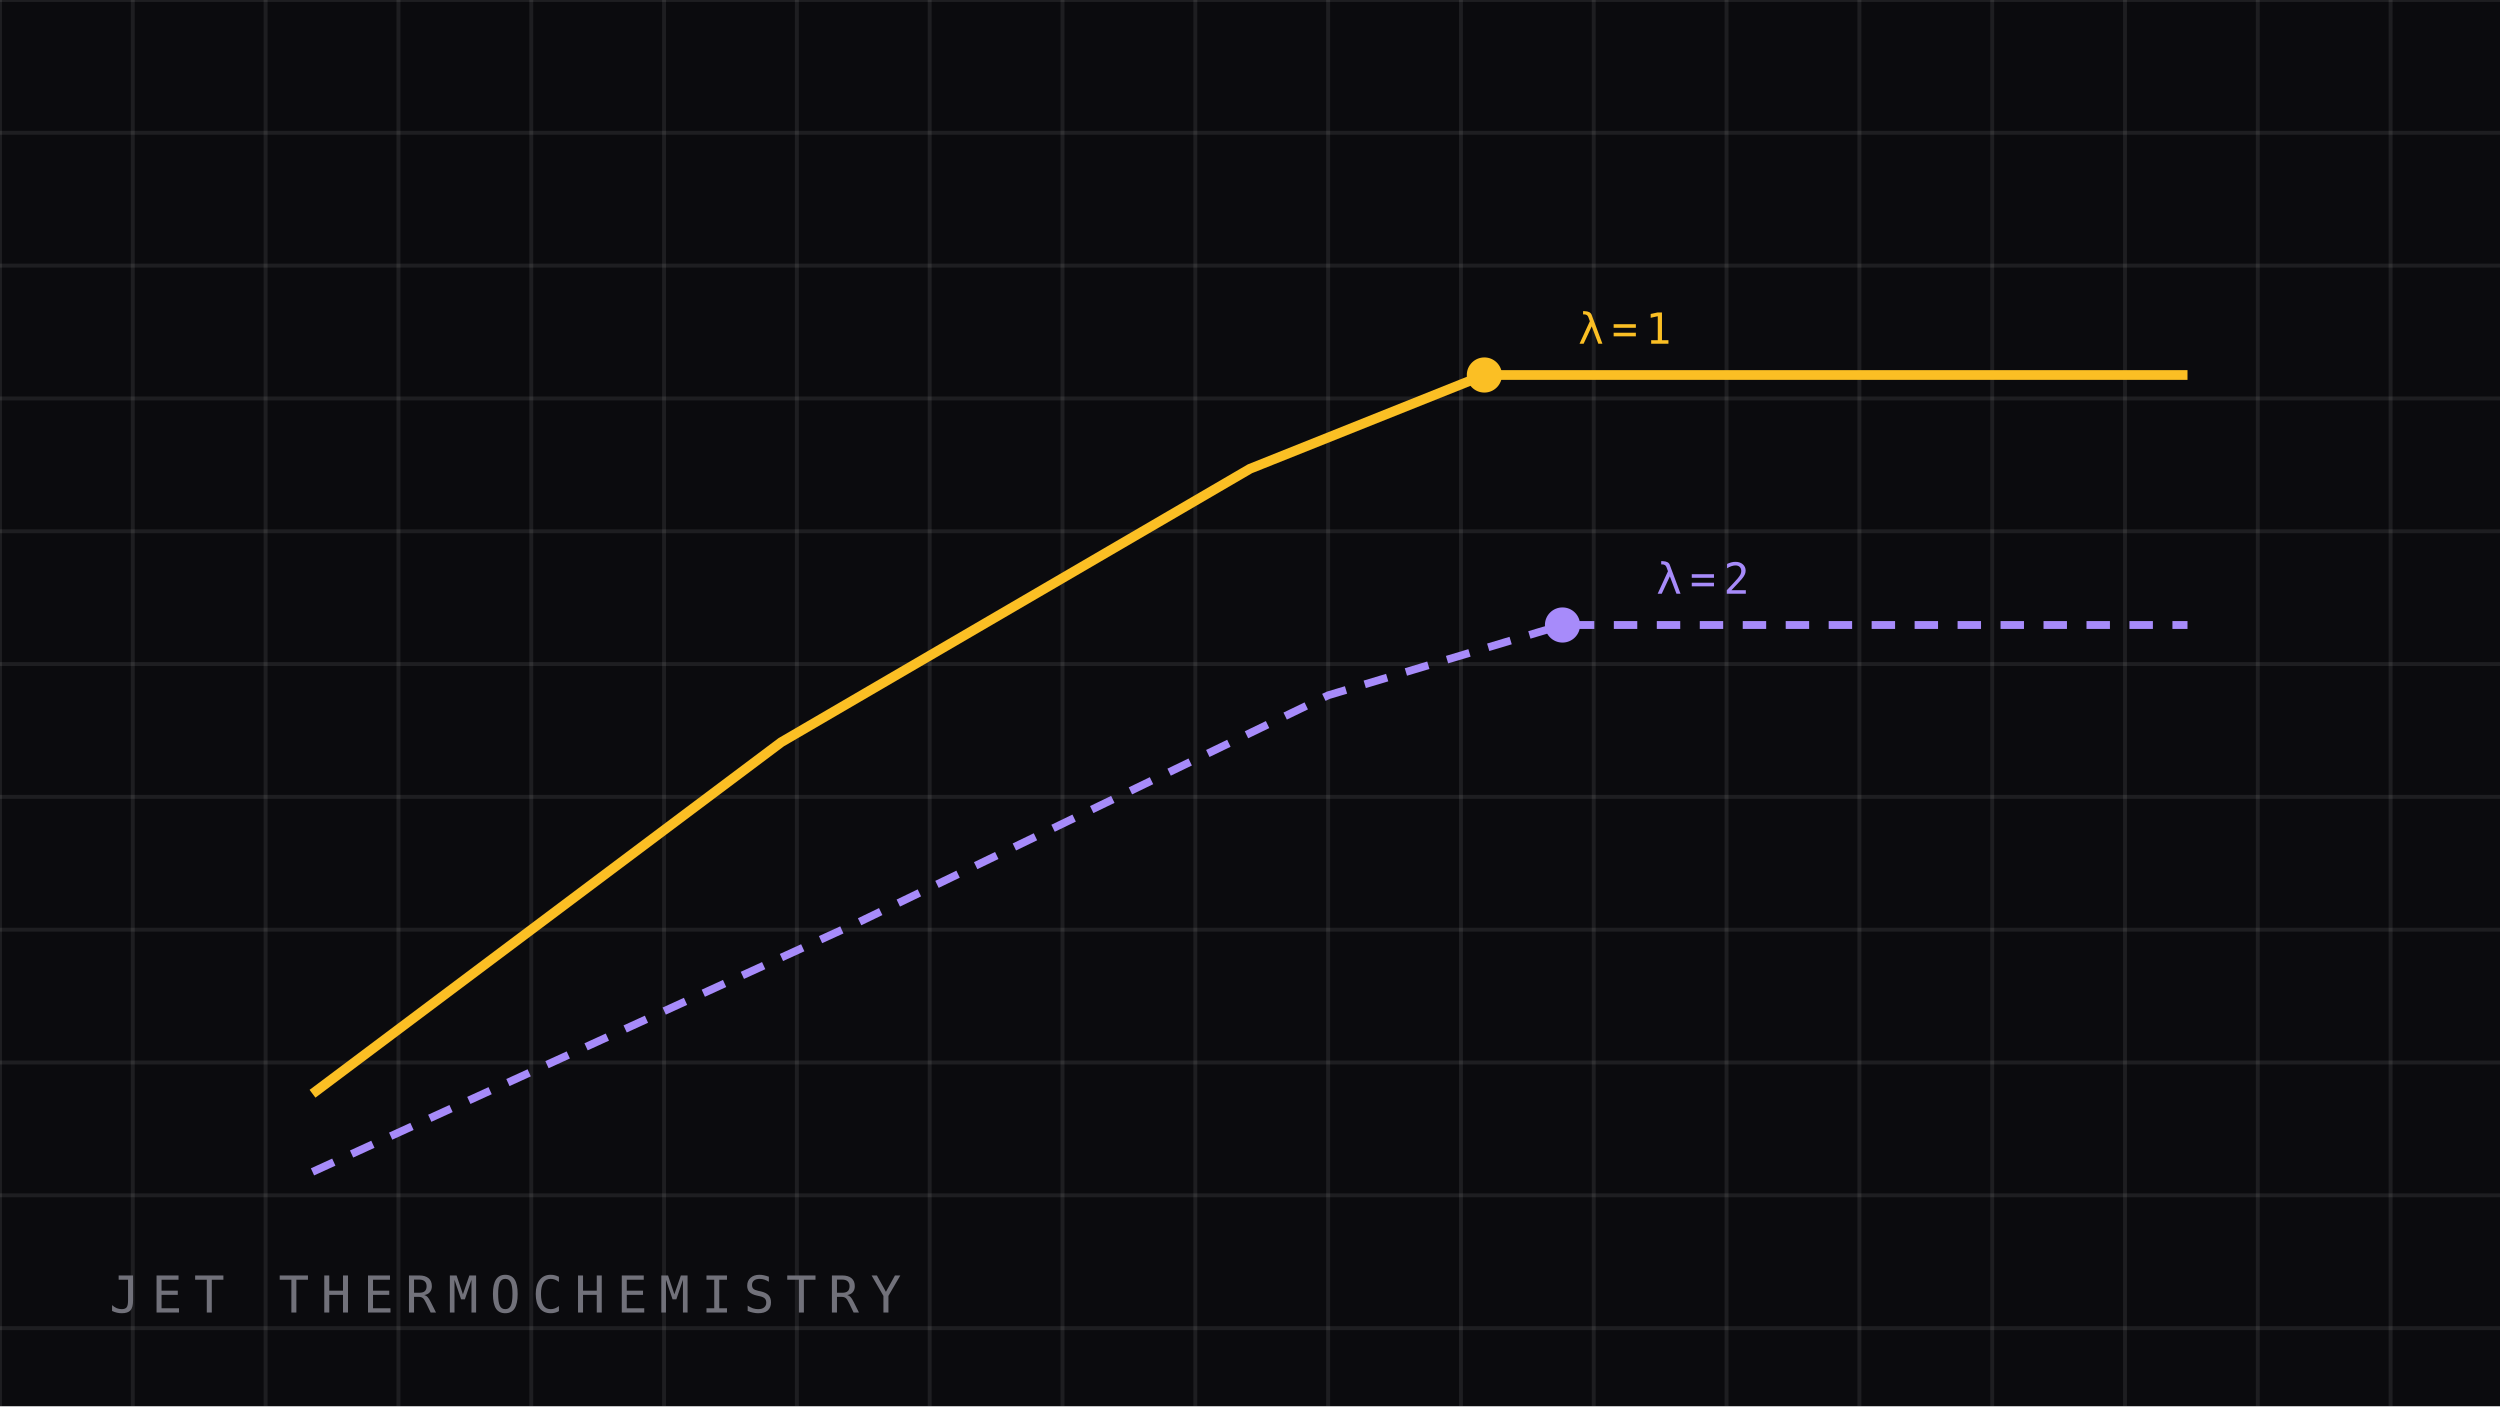
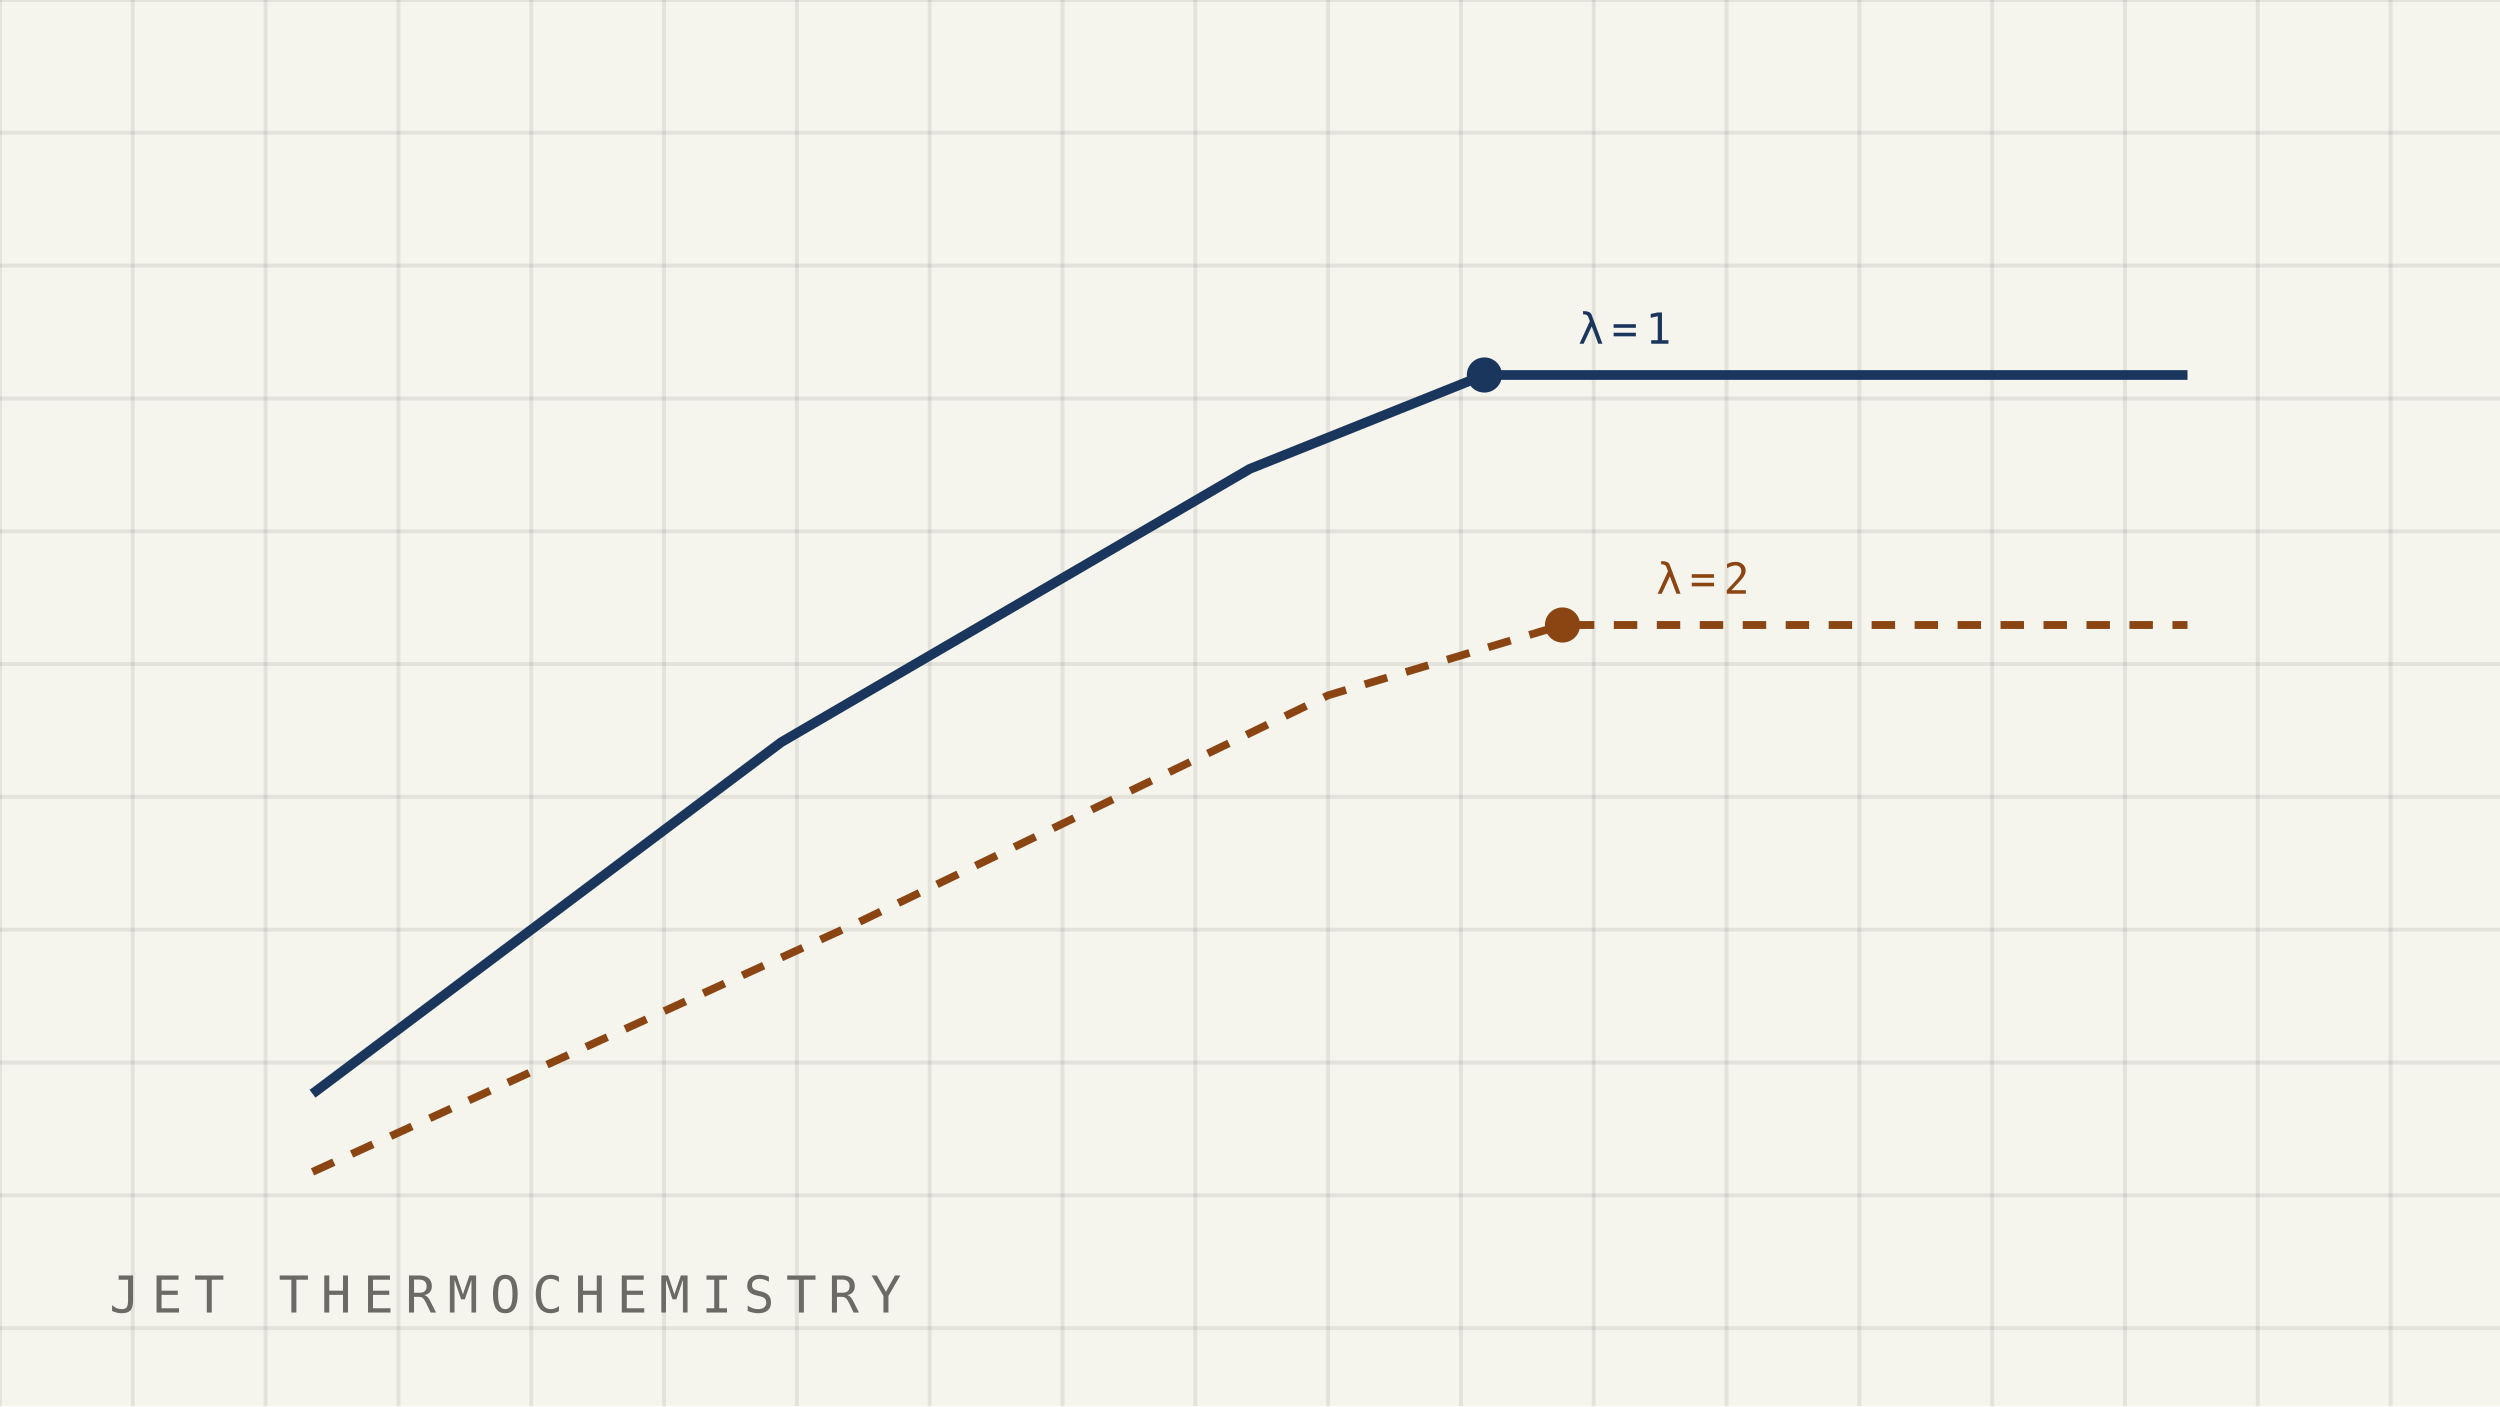
<svg xmlns="http://www.w3.org/2000/svg" width="640" height="360" viewBox="0 0 640 360">
-   <rect width="640" height="360" fill="#0b0b0e" />
+   <rect width="640" height="360" fill="#f5f4ed" />
  <g>
-     <line x1="0" y1="0" x2="0" y2="360" stroke="rgba(255,255,255,.08)" stroke-width="1" />
-     <line x1="34" y1="0" x2="34" y2="360" stroke="rgba(255,255,255,.08)" stroke-width="1" />
-     <line x1="68" y1="0" x2="68" y2="360" stroke="rgba(255,255,255,.08)" stroke-width="1" />
-     <line x1="102" y1="0" x2="102" y2="360" stroke="rgba(255,255,255,.08)" stroke-width="1" />
-     <line x1="136" y1="0" x2="136" y2="360" stroke="rgba(255,255,255,.08)" stroke-width="1" />
-     <line x1="170" y1="0" x2="170" y2="360" stroke="rgba(255,255,255,.08)" stroke-width="1" />
-     <line x1="204" y1="0" x2="204" y2="360" stroke="rgba(255,255,255,.08)" stroke-width="1" />
-     <line x1="238" y1="0" x2="238" y2="360" stroke="rgba(255,255,255,.08)" stroke-width="1" />
-     <line x1="272" y1="0" x2="272" y2="360" stroke="rgba(255,255,255,.08)" stroke-width="1" />
-     <line x1="306" y1="0" x2="306" y2="360" stroke="rgba(255,255,255,.08)" stroke-width="1" />
-     <line x1="340" y1="0" x2="340" y2="360" stroke="rgba(255,255,255,.08)" stroke-width="1" />
-     <line x1="374" y1="0" x2="374" y2="360" stroke="rgba(255,255,255,.08)" stroke-width="1" />
-     <line x1="408" y1="0" x2="408" y2="360" stroke="rgba(255,255,255,.08)" stroke-width="1" />
-     <line x1="442" y1="0" x2="442" y2="360" stroke="rgba(255,255,255,.08)" stroke-width="1" />
-     <line x1="476" y1="0" x2="476" y2="360" stroke="rgba(255,255,255,.08)" stroke-width="1" />
-     <line x1="510" y1="0" x2="510" y2="360" stroke="rgba(255,255,255,.08)" stroke-width="1" />
-     <line x1="544" y1="0" x2="544" y2="360" stroke="rgba(255,255,255,.08)" stroke-width="1" />
-     <line x1="578" y1="0" x2="578" y2="360" stroke="rgba(255,255,255,.08)" stroke-width="1" />
-     <line x1="612" y1="0" x2="612" y2="360" stroke="rgba(255,255,255,.08)" stroke-width="1" />
-     <line x1="0" y1="0" x2="640" y2="0" stroke="rgba(255,255,255,.08)" stroke-width="1" />
-     <line x1="0" y1="34" x2="640" y2="34" stroke="rgba(255,255,255,.08)" stroke-width="1" />
-     <line x1="0" y1="68" x2="640" y2="68" stroke="rgba(255,255,255,.08)" stroke-width="1" />
-     <line x1="0" y1="102" x2="640" y2="102" stroke="rgba(255,255,255,.08)" stroke-width="1" />
-     <line x1="0" y1="136" x2="640" y2="136" stroke="rgba(255,255,255,.08)" stroke-width="1" />
-     <line x1="0" y1="170" x2="640" y2="170" stroke="rgba(255,255,255,.08)" stroke-width="1" />
-     <line x1="0" y1="204" x2="640" y2="204" stroke="rgba(255,255,255,.08)" stroke-width="1" />
-     <line x1="0" y1="238" x2="640" y2="238" stroke="rgba(255,255,255,.08)" stroke-width="1" />
-     <line x1="0" y1="272" x2="640" y2="272" stroke="rgba(255,255,255,.08)" stroke-width="1" />
-     <line x1="0" y1="306" x2="640" y2="306" stroke="rgba(255,255,255,.08)" stroke-width="1" />
-     <line x1="0" y1="340" x2="640" y2="340" stroke="rgba(255,255,255,.08)" stroke-width="1" />
+     <line x1="0" y1="0" x2="0" y2="360" stroke="rgba(20,20,19,.08)" stroke-width="1" />
+     <line x1="34" y1="0" x2="34" y2="360" stroke="rgba(20,20,19,.08)" stroke-width="1" />
+     <line x1="68" y1="0" x2="68" y2="360" stroke="rgba(20,20,19,.08)" stroke-width="1" />
+     <line x1="102" y1="0" x2="102" y2="360" stroke="rgba(20,20,19,.08)" stroke-width="1" />
+     <line x1="136" y1="0" x2="136" y2="360" stroke="rgba(20,20,19,.08)" stroke-width="1" />
+     <line x1="170" y1="0" x2="170" y2="360" stroke="rgba(20,20,19,.08)" stroke-width="1" />
+     <line x1="204" y1="0" x2="204" y2="360" stroke="rgba(20,20,19,.08)" stroke-width="1" />
+     <line x1="238" y1="0" x2="238" y2="360" stroke="rgba(20,20,19,.08)" stroke-width="1" />
+     <line x1="272" y1="0" x2="272" y2="360" stroke="rgba(20,20,19,.08)" stroke-width="1" />
+     <line x1="306" y1="0" x2="306" y2="360" stroke="rgba(20,20,19,.08)" stroke-width="1" />
+     <line x1="340" y1="0" x2="340" y2="360" stroke="rgba(20,20,19,.08)" stroke-width="1" />
+     <line x1="374" y1="0" x2="374" y2="360" stroke="rgba(20,20,19,.08)" stroke-width="1" />
+     <line x1="408" y1="0" x2="408" y2="360" stroke="rgba(20,20,19,.08)" stroke-width="1" />
+     <line x1="442" y1="0" x2="442" y2="360" stroke="rgba(20,20,19,.08)" stroke-width="1" />
+     <line x1="476" y1="0" x2="476" y2="360" stroke="rgba(20,20,19,.08)" stroke-width="1" />
+     <line x1="510" y1="0" x2="510" y2="360" stroke="rgba(20,20,19,.08)" stroke-width="1" />
+     <line x1="544" y1="0" x2="544" y2="360" stroke="rgba(20,20,19,.08)" stroke-width="1" />
+     <line x1="578" y1="0" x2="578" y2="360" stroke="rgba(20,20,19,.08)" stroke-width="1" />
+     <line x1="612" y1="0" x2="612" y2="360" stroke="rgba(20,20,19,.08)" stroke-width="1" />
+     <line x1="0" y1="0" x2="640" y2="0" stroke="rgba(20,20,19,.08)" stroke-width="1" />
+     <line x1="0" y1="34" x2="640" y2="34" stroke="rgba(20,20,19,.08)" stroke-width="1" />
+     <line x1="0" y1="68" x2="640" y2="68" stroke="rgba(20,20,19,.08)" stroke-width="1" />
+     <line x1="0" y1="102" x2="640" y2="102" stroke="rgba(20,20,19,.08)" stroke-width="1" />
+     <line x1="0" y1="136" x2="640" y2="136" stroke="rgba(20,20,19,.08)" stroke-width="1" />
+     <line x1="0" y1="170" x2="640" y2="170" stroke="rgba(20,20,19,.08)" stroke-width="1" />
+     <line x1="0" y1="204" x2="640" y2="204" stroke="rgba(20,20,19,.08)" stroke-width="1" />
+     <line x1="0" y1="238" x2="640" y2="238" stroke="rgba(20,20,19,.08)" stroke-width="1" />
+     <line x1="0" y1="272" x2="640" y2="272" stroke="rgba(20,20,19,.08)" stroke-width="1" />
+     <line x1="0" y1="306" x2="640" y2="306" stroke="rgba(20,20,19,.08)" stroke-width="1" />
+     <line x1="0" y1="340" x2="640" y2="340" stroke="rgba(20,20,19,.08)" stroke-width="1" />
  </g>
-   <polyline points="80,280 200,190 320,120 380,96 460,96 560,96" fill="none" stroke="#fbbf24" stroke-width="2.5" />
-   <polyline points="80,300 220,236 340,178 400,160 460,160 560,160" fill="none" stroke="#a78bfa" stroke-width="2" stroke-dasharray="6 5" />
-   <circle cx="380" cy="96" r="4.5" fill="#fbbf24" />
-   <circle cx="400" cy="160" r="4.5" fill="#a78bfa" />
-   <text x="404" y="88" font-family="ui-monospace,Menlo,monospace" font-size="11" letter-spacing="2" fill="#fbbf24">λ=1</text>
-   <text x="424" y="152" font-family="ui-monospace,Menlo,monospace" font-size="11" letter-spacing="2" fill="#a78bfa">λ=2</text>
-   <text x="28" y="336" font-family="ui-monospace,Menlo,monospace" font-size="13" letter-spacing="3" fill="#71717a">JET THERMOCHEMISTRY</text>
+   <polyline points="80,280 200,190 320,120 380,96 460,96 560,96" fill="none" stroke="#1b365d" stroke-width="2.5" />
+   <polyline points="80,300 220,236 340,178 400,160 460,160 560,160" fill="none" stroke="#8b4513" stroke-width="2" stroke-dasharray="6 5" />
+   <circle cx="380" cy="96" r="4.5" fill="#1b365d" />
+   <circle cx="400" cy="160" r="4.5" fill="#8b4513" />
+   <text x="404" y="88" font-family="ui-monospace, Menlo, monospace" font-size="11" letter-spacing="2" fill="#1b365d">λ=1</text>
+   <text x="424" y="152" font-family="ui-monospace, Menlo, monospace" font-size="11" letter-spacing="2" fill="#8b4513">λ=2</text>
+   <text x="28" y="336" font-family="ui-monospace, Menlo, monospace" font-size="13" letter-spacing="3" fill="#6b6a64">JET THERMOCHEMISTRY</text>
</svg>
